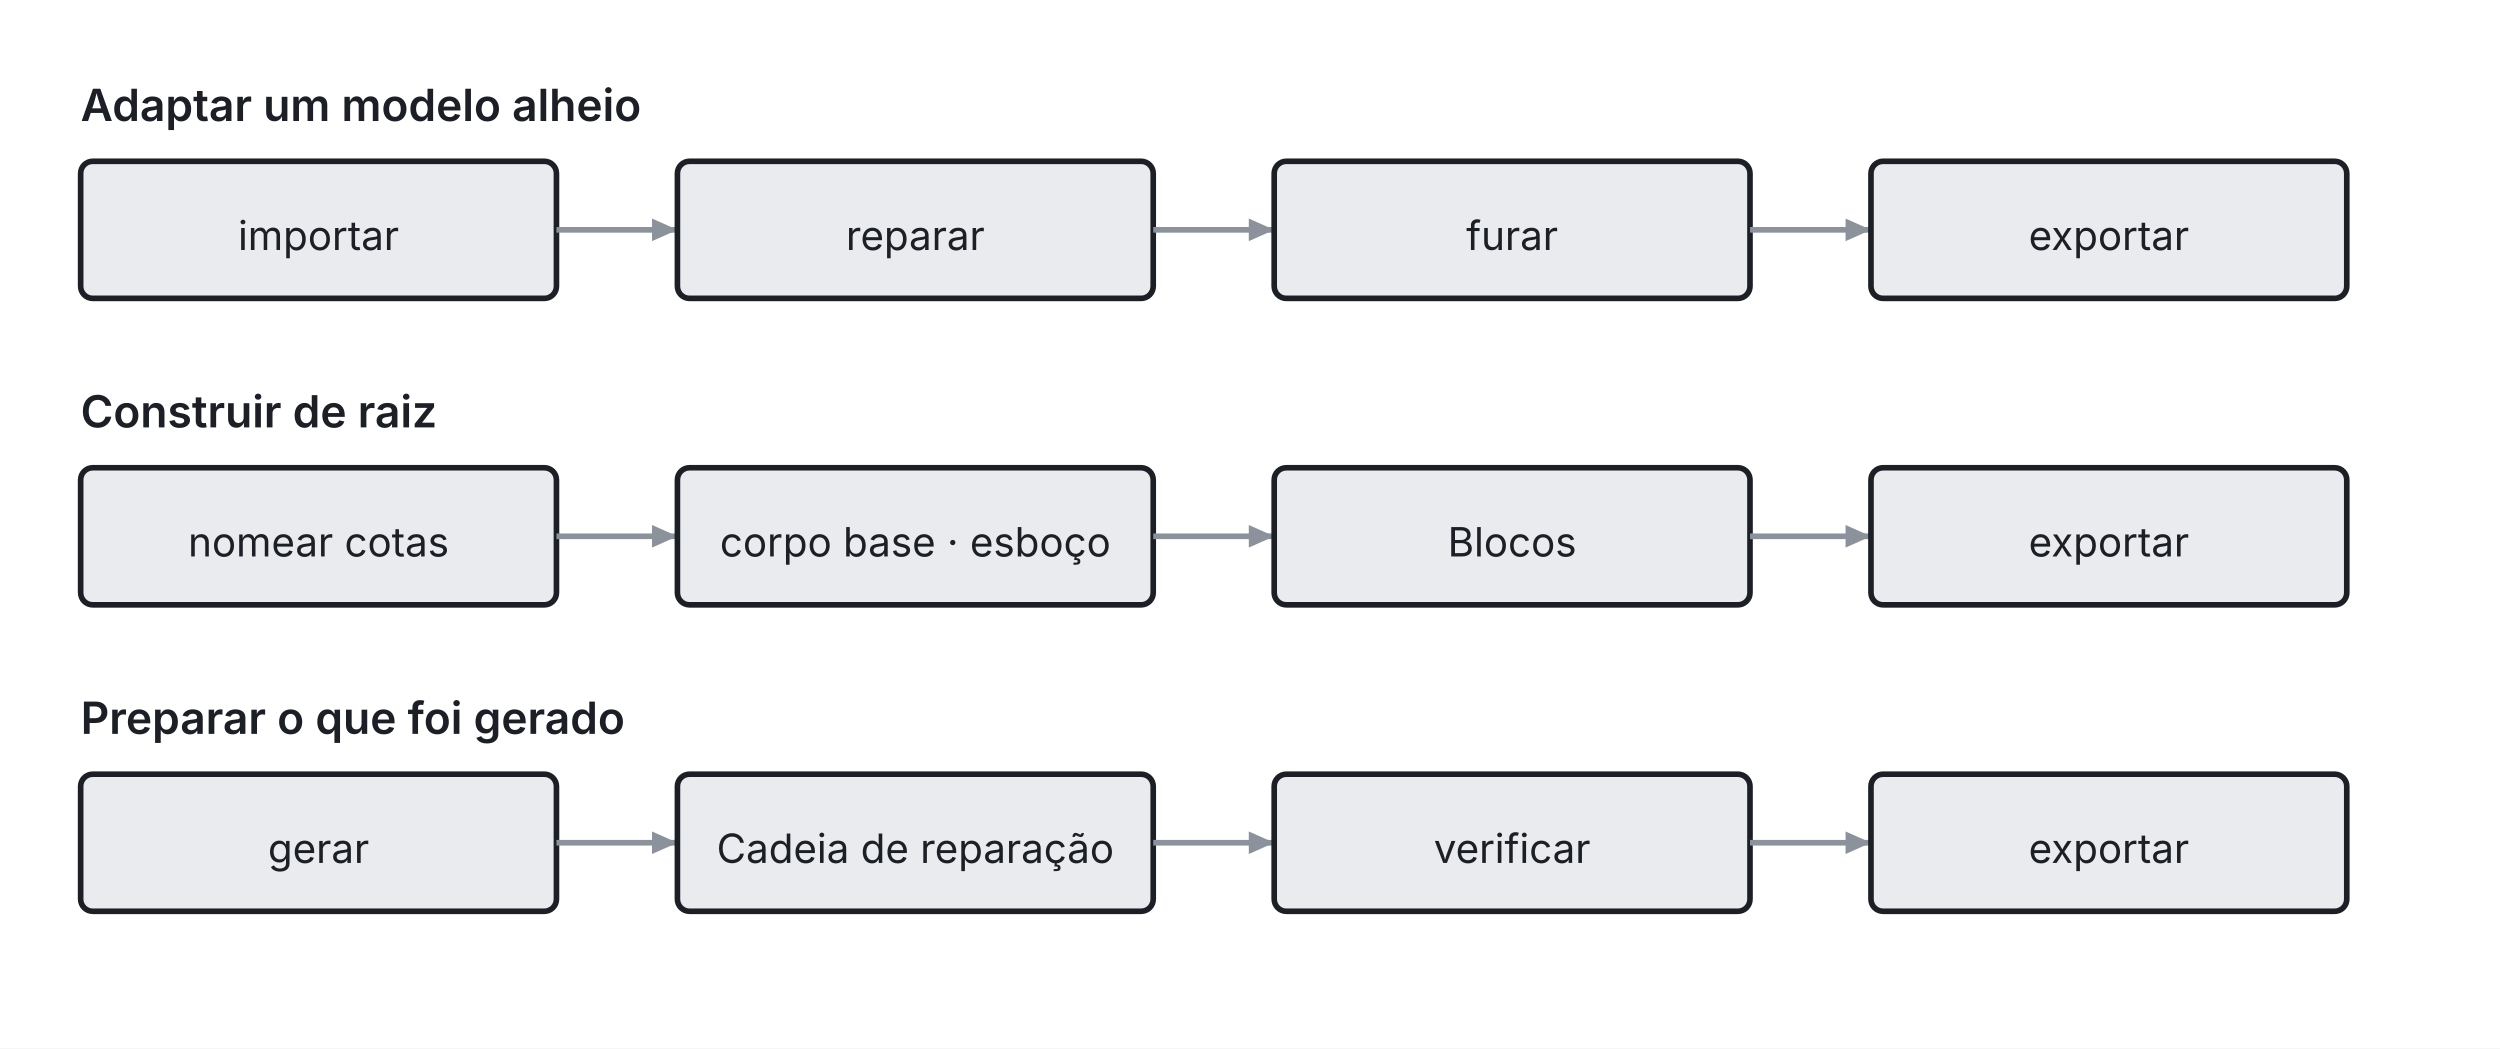
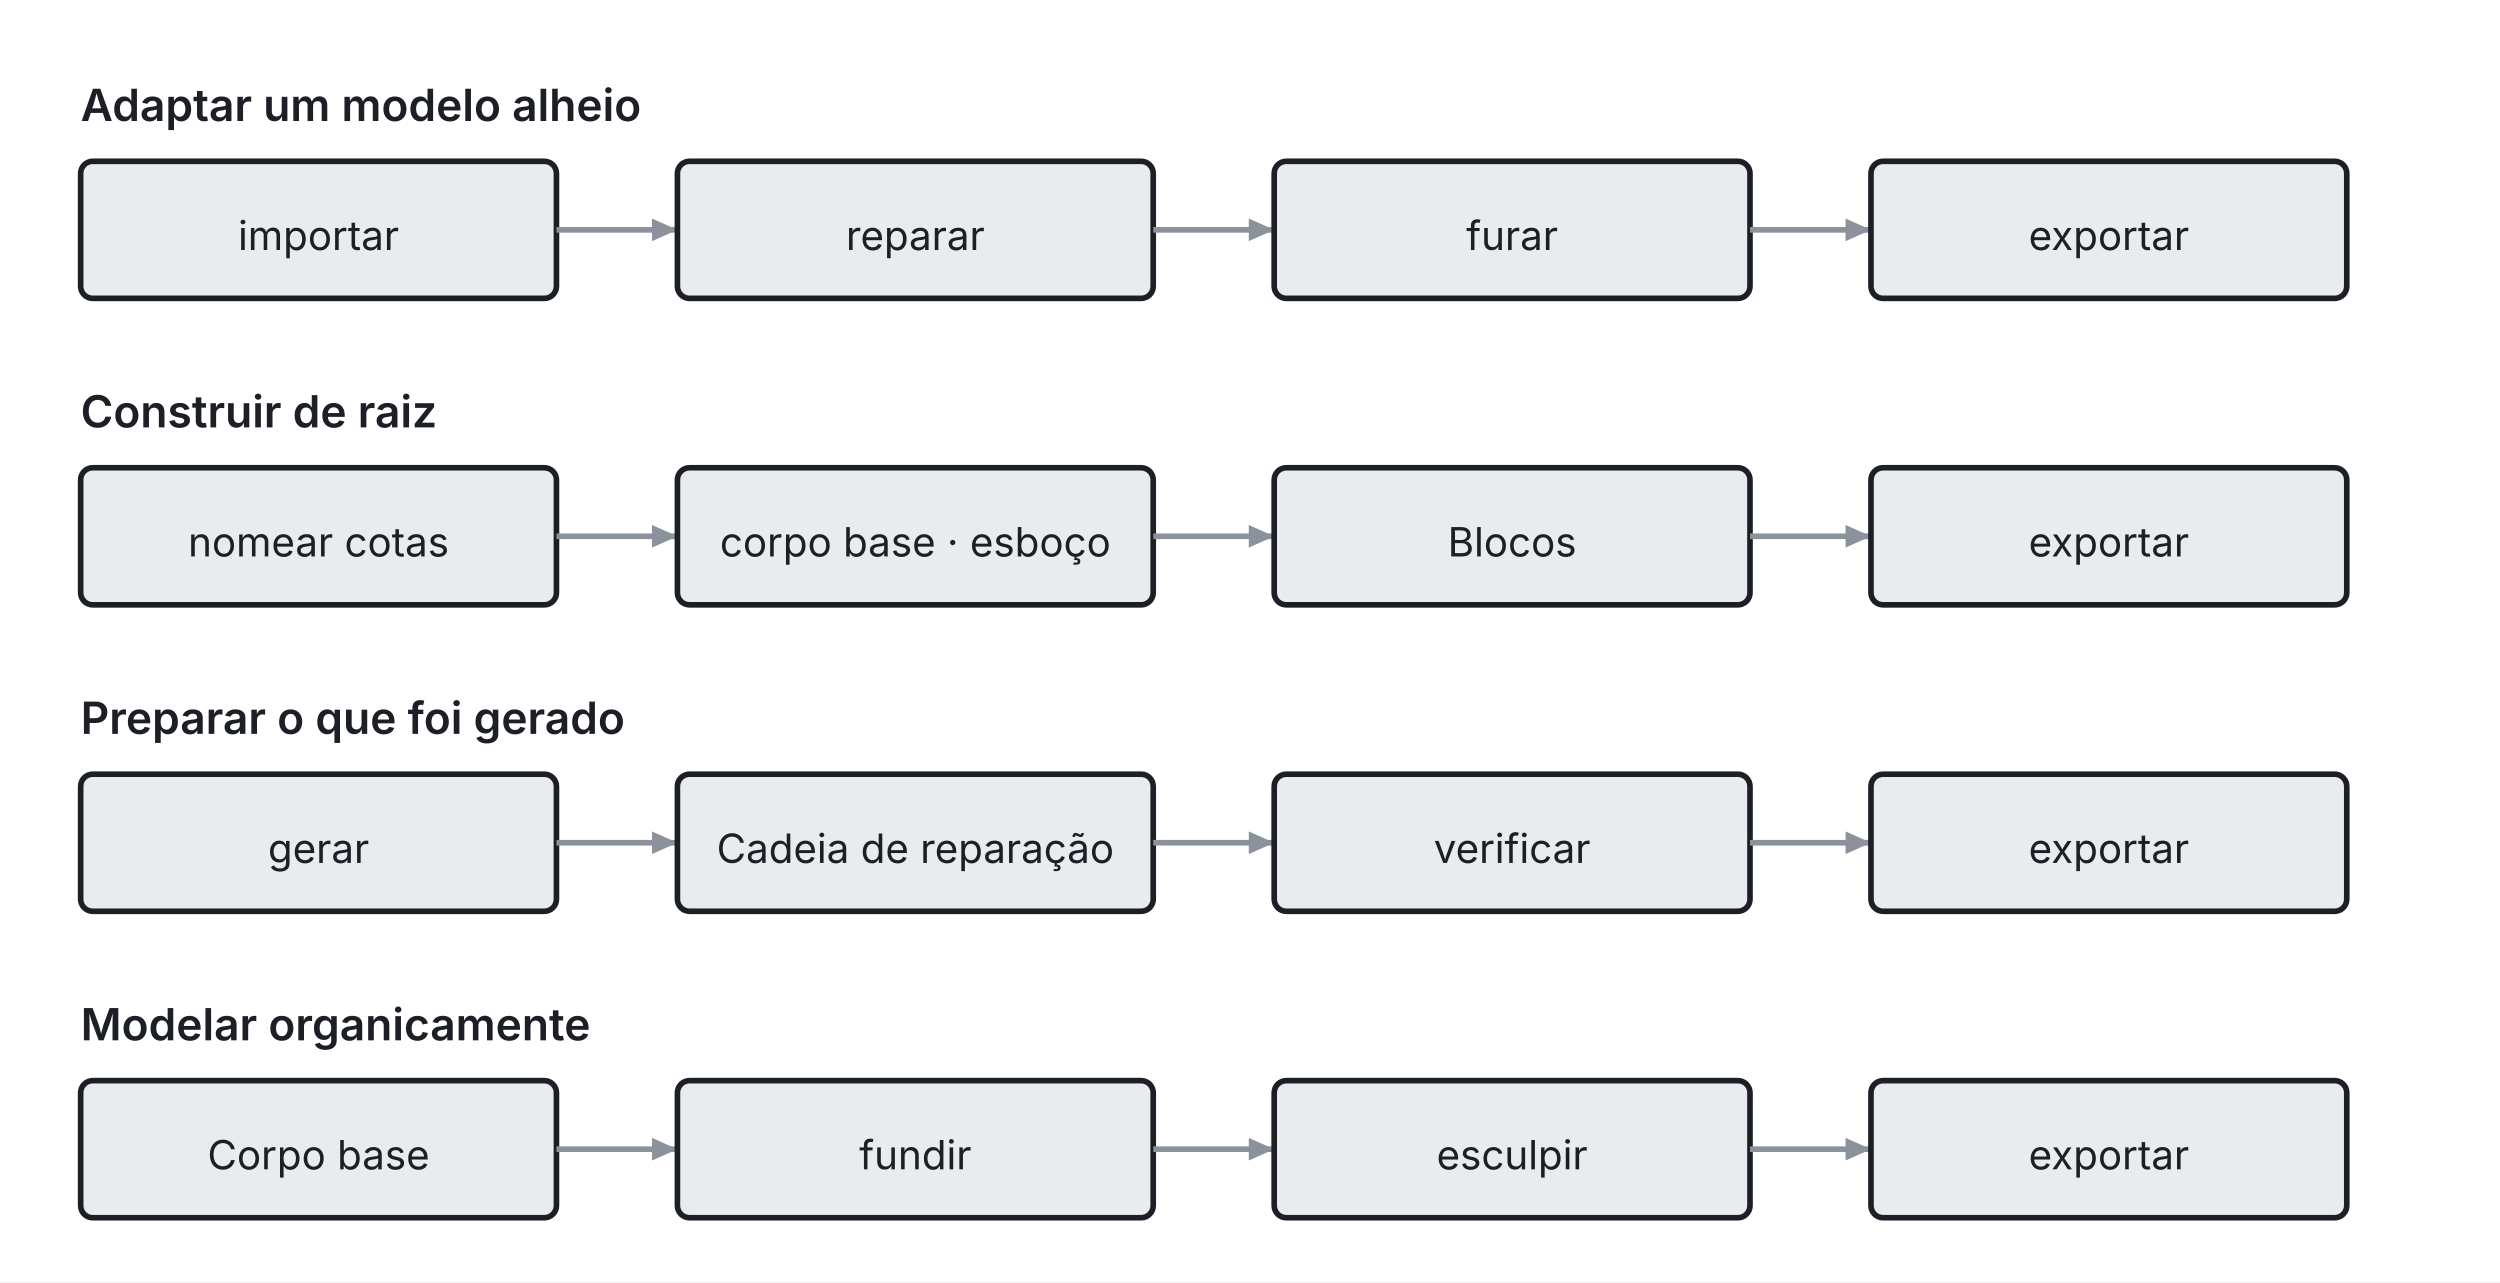
- <svg xmlns="http://www.w3.org/2000/svg" viewBox="0 0 620 260" width="620" height="260">
+ <svg xmlns="http://www.w3.org/2000/svg" viewBox="0 0 620 318" width="620" height="318">
  <defs>
    <marker id="arrow8b929b" viewBox="0 0 10 10" refX="9" refY="5" markerWidth="5" markerHeight="5" orient="auto-start-reverse">
      <path d="M 0 1 L 9 5 L 0 9 z" fill="#8b929b" />
    </marker>
  </defs>
-   <rect x="0" y="0" width="620" height="260" fill="#ffffff" />
+   <rect x="0" y="0" width="620" height="318" fill="#ffffff" />
  <text x="20" y="30" fill="#1c2026" font-size="11" font-family="system-ui, -apple-system, Segoe UI, sans-serif" text-anchor="start" font-weight="600">Adaptar um modelo alheio</text>
  <rect x="20" y="40" width="118" height="34" rx="3" fill="#e9ebee" stroke="#1c2026" stroke-width="1.4" />
  <text x="79" y="62" fill="#1c2026" font-size="10" font-family="system-ui, -apple-system, Segoe UI, sans-serif" text-anchor="middle">importar</text>
  <line x1="138" y1="57" x2="168" y2="57" stroke="#8b929b" stroke-width="1.4" marker-end="url(#arrow8b929b)" />
  <rect x="168" y="40" width="118" height="34" rx="3" fill="#e9ebee" stroke="#1c2026" stroke-width="1.4" />
  <text x="227" y="62" fill="#1c2026" font-size="10" font-family="system-ui, -apple-system, Segoe UI, sans-serif" text-anchor="middle">reparar</text>
  <line x1="286" y1="57" x2="316" y2="57" stroke="#8b929b" stroke-width="1.4" marker-end="url(#arrow8b929b)" />
  <rect x="316" y="40" width="118" height="34" rx="3" fill="#e9ebee" stroke="#1c2026" stroke-width="1.4" />
  <text x="375" y="62" fill="#1c2026" font-size="10" font-family="system-ui, -apple-system, Segoe UI, sans-serif" text-anchor="middle">furar</text>
  <line x1="434" y1="57" x2="464" y2="57" stroke="#8b929b" stroke-width="1.4" marker-end="url(#arrow8b929b)" />
  <rect x="464" y="40" width="118" height="34" rx="3" fill="#e9ebee" stroke="#1c2026" stroke-width="1.4" />
  <text x="523" y="62" fill="#1c2026" font-size="10" font-family="system-ui, -apple-system, Segoe UI, sans-serif" text-anchor="middle">exportar</text>
  <text x="20" y="106" fill="#1c2026" font-size="11" font-family="system-ui, -apple-system, Segoe UI, sans-serif" text-anchor="start" font-weight="600">Construir de raiz</text>
  <rect x="20" y="116" width="118" height="34" rx="3" fill="#e9ebee" stroke="#1c2026" stroke-width="1.4" />
  <text x="79" y="138" fill="#1c2026" font-size="10" font-family="system-ui, -apple-system, Segoe UI, sans-serif" text-anchor="middle">nomear cotas</text>
  <line x1="138" y1="133" x2="168" y2="133" stroke="#8b929b" stroke-width="1.4" marker-end="url(#arrow8b929b)" />
  <rect x="168" y="116" width="118" height="34" rx="3" fill="#e9ebee" stroke="#1c2026" stroke-width="1.4" />
  <text x="227" y="138" fill="#1c2026" font-size="10" font-family="system-ui, -apple-system, Segoe UI, sans-serif" text-anchor="middle">corpo base · esboço</text>
  <line x1="286" y1="133" x2="316" y2="133" stroke="#8b929b" stroke-width="1.4" marker-end="url(#arrow8b929b)" />
  <rect x="316" y="116" width="118" height="34" rx="3" fill="#e9ebee" stroke="#1c2026" stroke-width="1.4" />
  <text x="375" y="138" fill="#1c2026" font-size="10" font-family="system-ui, -apple-system, Segoe UI, sans-serif" text-anchor="middle">Blocos</text>
  <line x1="434" y1="133" x2="464" y2="133" stroke="#8b929b" stroke-width="1.4" marker-end="url(#arrow8b929b)" />
  <rect x="464" y="116" width="118" height="34" rx="3" fill="#e9ebee" stroke="#1c2026" stroke-width="1.4" />
  <text x="523" y="138" fill="#1c2026" font-size="10" font-family="system-ui, -apple-system, Segoe UI, sans-serif" text-anchor="middle">exportar</text>
  <text x="20" y="182" fill="#1c2026" font-size="11" font-family="system-ui, -apple-system, Segoe UI, sans-serif" text-anchor="start" font-weight="600">Preparar o que foi gerado</text>
  <rect x="20" y="192" width="118" height="34" rx="3" fill="#e9ebee" stroke="#1c2026" stroke-width="1.4" />
  <text x="79" y="214" fill="#1c2026" font-size="10" font-family="system-ui, -apple-system, Segoe UI, sans-serif" text-anchor="middle">gerar</text>
  <line x1="138" y1="209" x2="168" y2="209" stroke="#8b929b" stroke-width="1.4" marker-end="url(#arrow8b929b)" />
  <rect x="168" y="192" width="118" height="34" rx="3" fill="#e9ebee" stroke="#1c2026" stroke-width="1.4" />
  <text x="227" y="214" fill="#1c2026" font-size="10" font-family="system-ui, -apple-system, Segoe UI, sans-serif" text-anchor="middle">Cadeia de reparação</text>
  <line x1="286" y1="209" x2="316" y2="209" stroke="#8b929b" stroke-width="1.4" marker-end="url(#arrow8b929b)" />
  <rect x="316" y="192" width="118" height="34" rx="3" fill="#e9ebee" stroke="#1c2026" stroke-width="1.4" />
  <text x="375" y="214" fill="#1c2026" font-size="10" font-family="system-ui, -apple-system, Segoe UI, sans-serif" text-anchor="middle">verificar</text>
  <line x1="434" y1="209" x2="464" y2="209" stroke="#8b929b" stroke-width="1.4" marker-end="url(#arrow8b929b)" />
  <rect x="464" y="192" width="118" height="34" rx="3" fill="#e9ebee" stroke="#1c2026" stroke-width="1.4" />
  <text x="523" y="214" fill="#1c2026" font-size="10" font-family="system-ui, -apple-system, Segoe UI, sans-serif" text-anchor="middle">exportar</text>
+   <text x="20" y="258" fill="#1c2026" font-size="11" font-family="system-ui, -apple-system, Segoe UI, sans-serif" text-anchor="start" font-weight="600">Modelar organicamente</text>
+   <rect x="20" y="268" width="118" height="34" rx="3" fill="#e9ebee" stroke="#1c2026" stroke-width="1.4" />
+   <text x="79" y="290" fill="#1c2026" font-size="10" font-family="system-ui, -apple-system, Segoe UI, sans-serif" text-anchor="middle">Corpo base</text>
+   <line x1="138" y1="285" x2="168" y2="285" stroke="#8b929b" stroke-width="1.4" marker-end="url(#arrow8b929b)" />
+   <rect x="168" y="268" width="118" height="34" rx="3" fill="#e9ebee" stroke="#1c2026" stroke-width="1.4" />
+   <text x="227" y="290" fill="#1c2026" font-size="10" font-family="system-ui, -apple-system, Segoe UI, sans-serif" text-anchor="middle">fundir</text>
+   <line x1="286" y1="285" x2="316" y2="285" stroke="#8b929b" stroke-width="1.4" marker-end="url(#arrow8b929b)" />
+   <rect x="316" y="268" width="118" height="34" rx="3" fill="#e9ebee" stroke="#1c2026" stroke-width="1.4" />
+   <text x="375" y="290" fill="#1c2026" font-size="10" font-family="system-ui, -apple-system, Segoe UI, sans-serif" text-anchor="middle">esculpir</text>
+   <line x1="434" y1="285" x2="464" y2="285" stroke="#8b929b" stroke-width="1.4" marker-end="url(#arrow8b929b)" />
+   <rect x="464" y="268" width="118" height="34" rx="3" fill="#e9ebee" stroke="#1c2026" stroke-width="1.4" />
+   <text x="523" y="290" fill="#1c2026" font-size="10" font-family="system-ui, -apple-system, Segoe UI, sans-serif" text-anchor="middle">exportar</text>
</svg>
